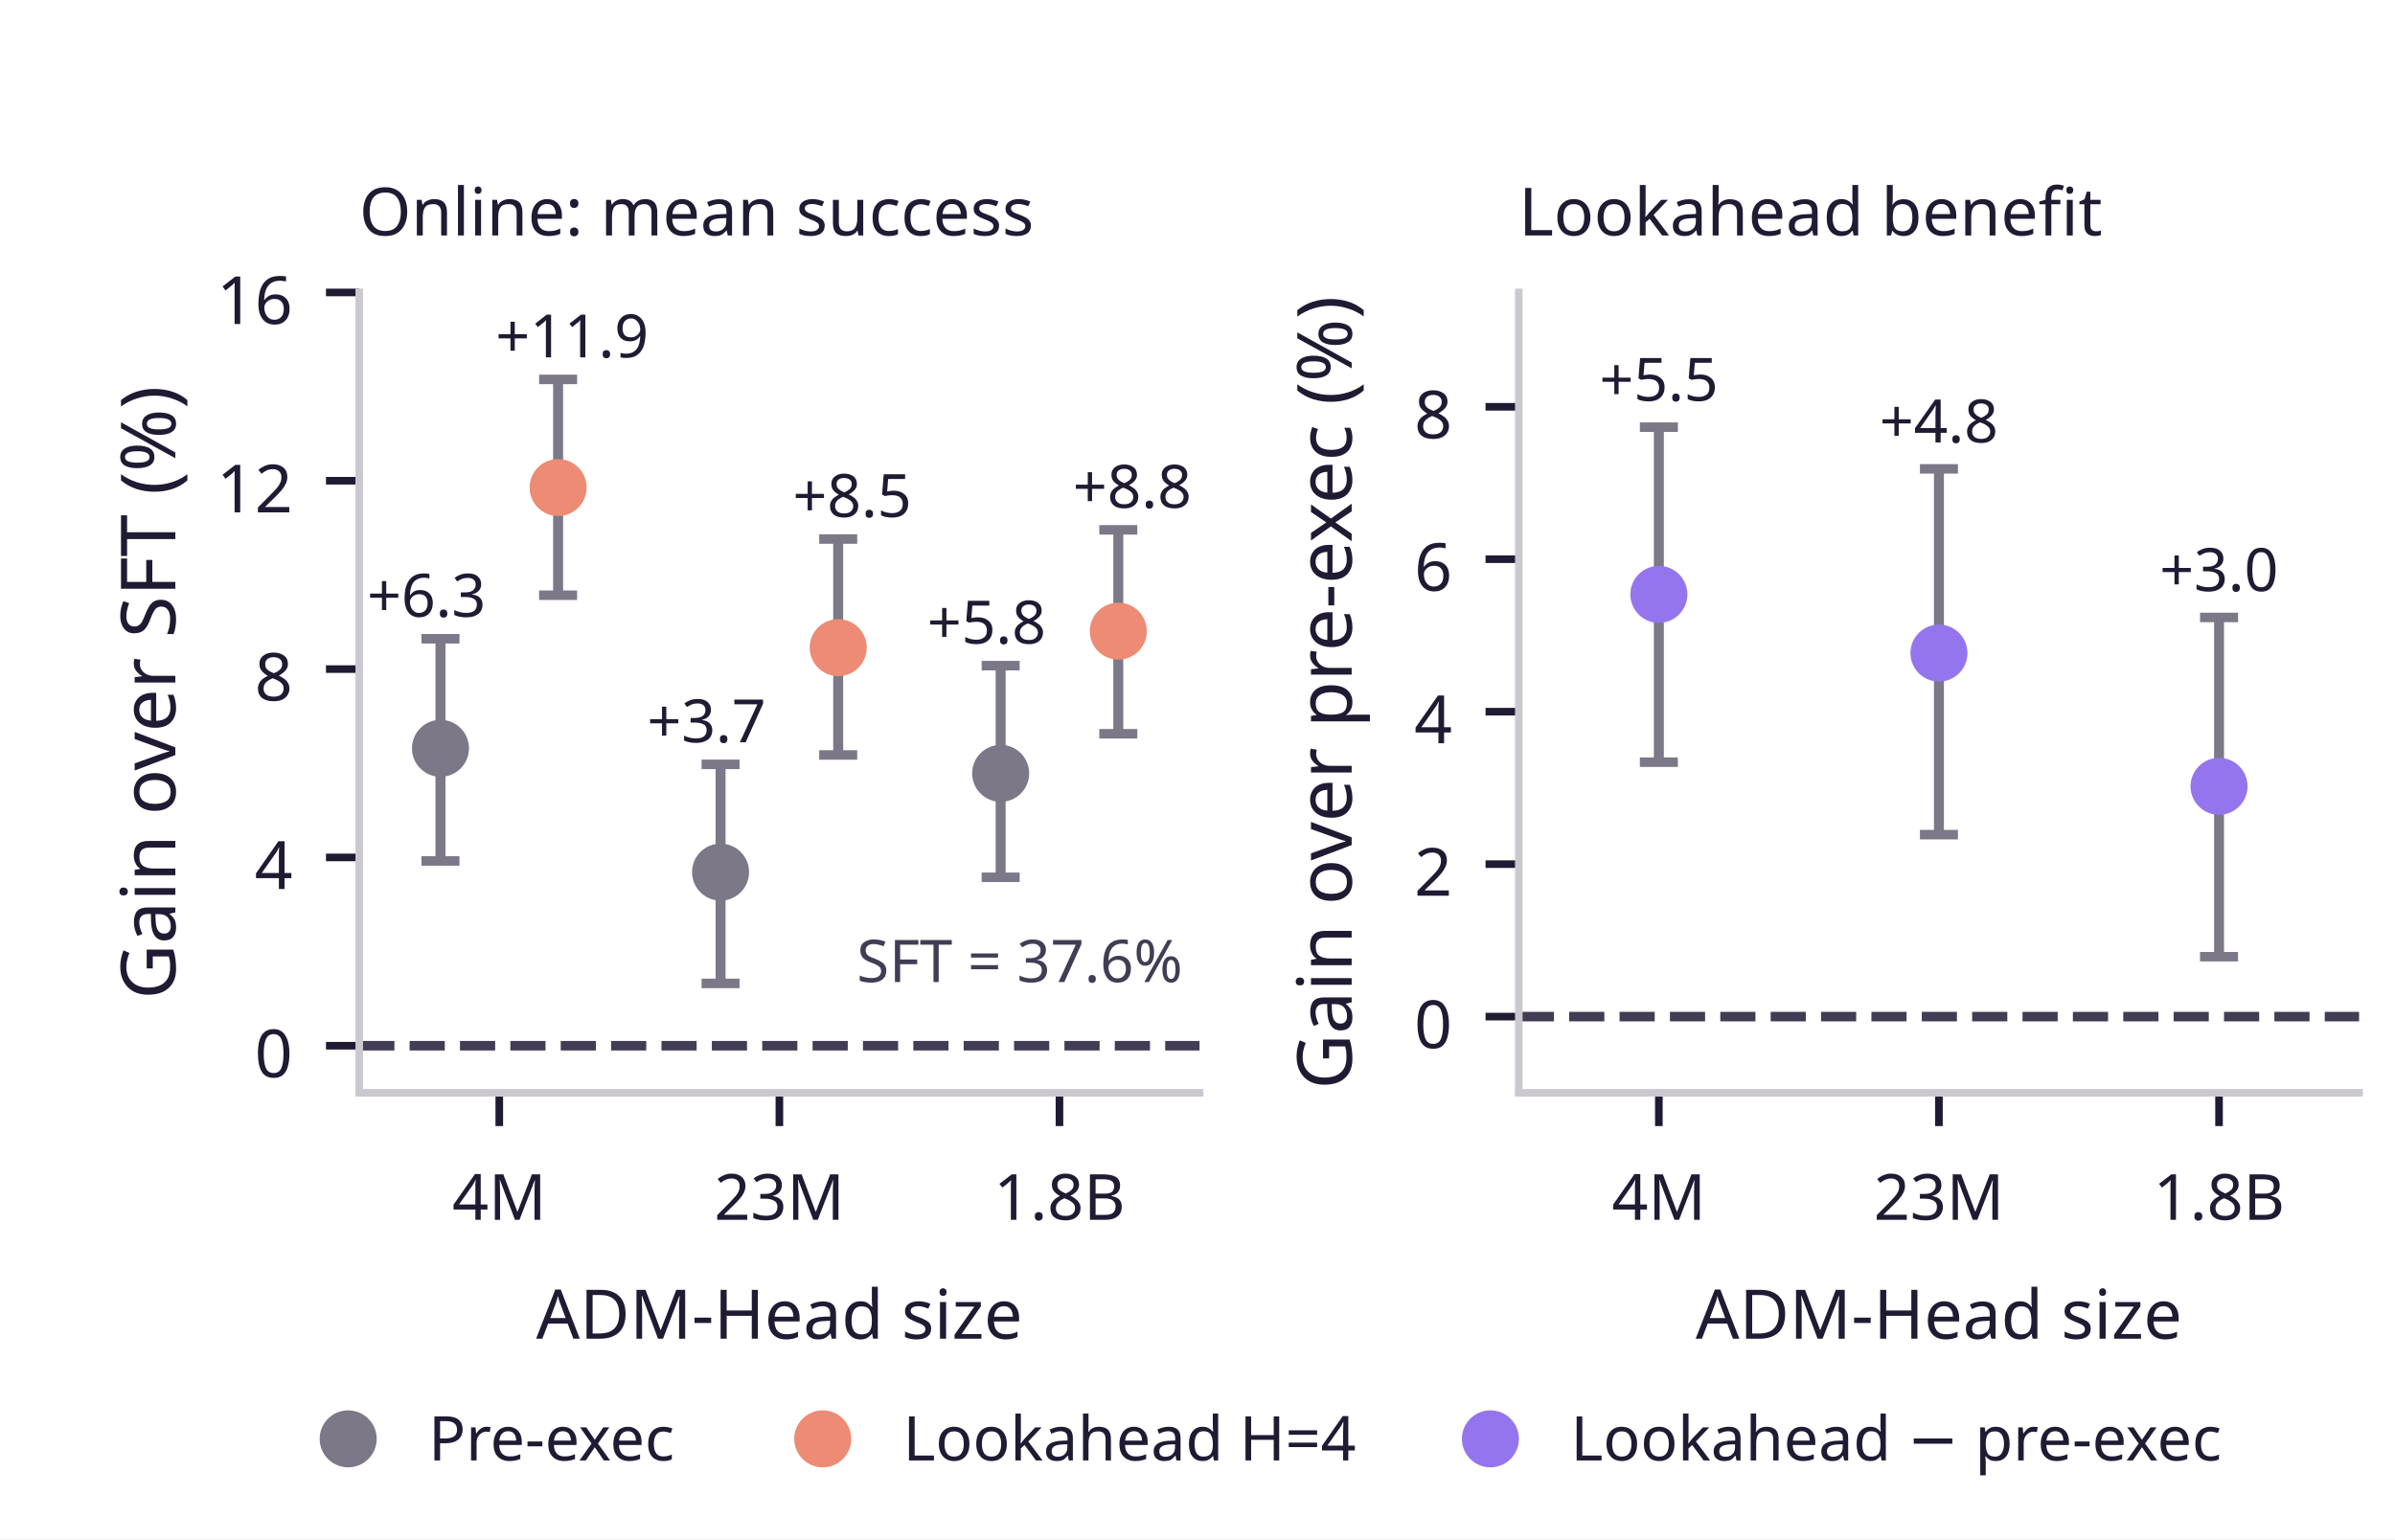
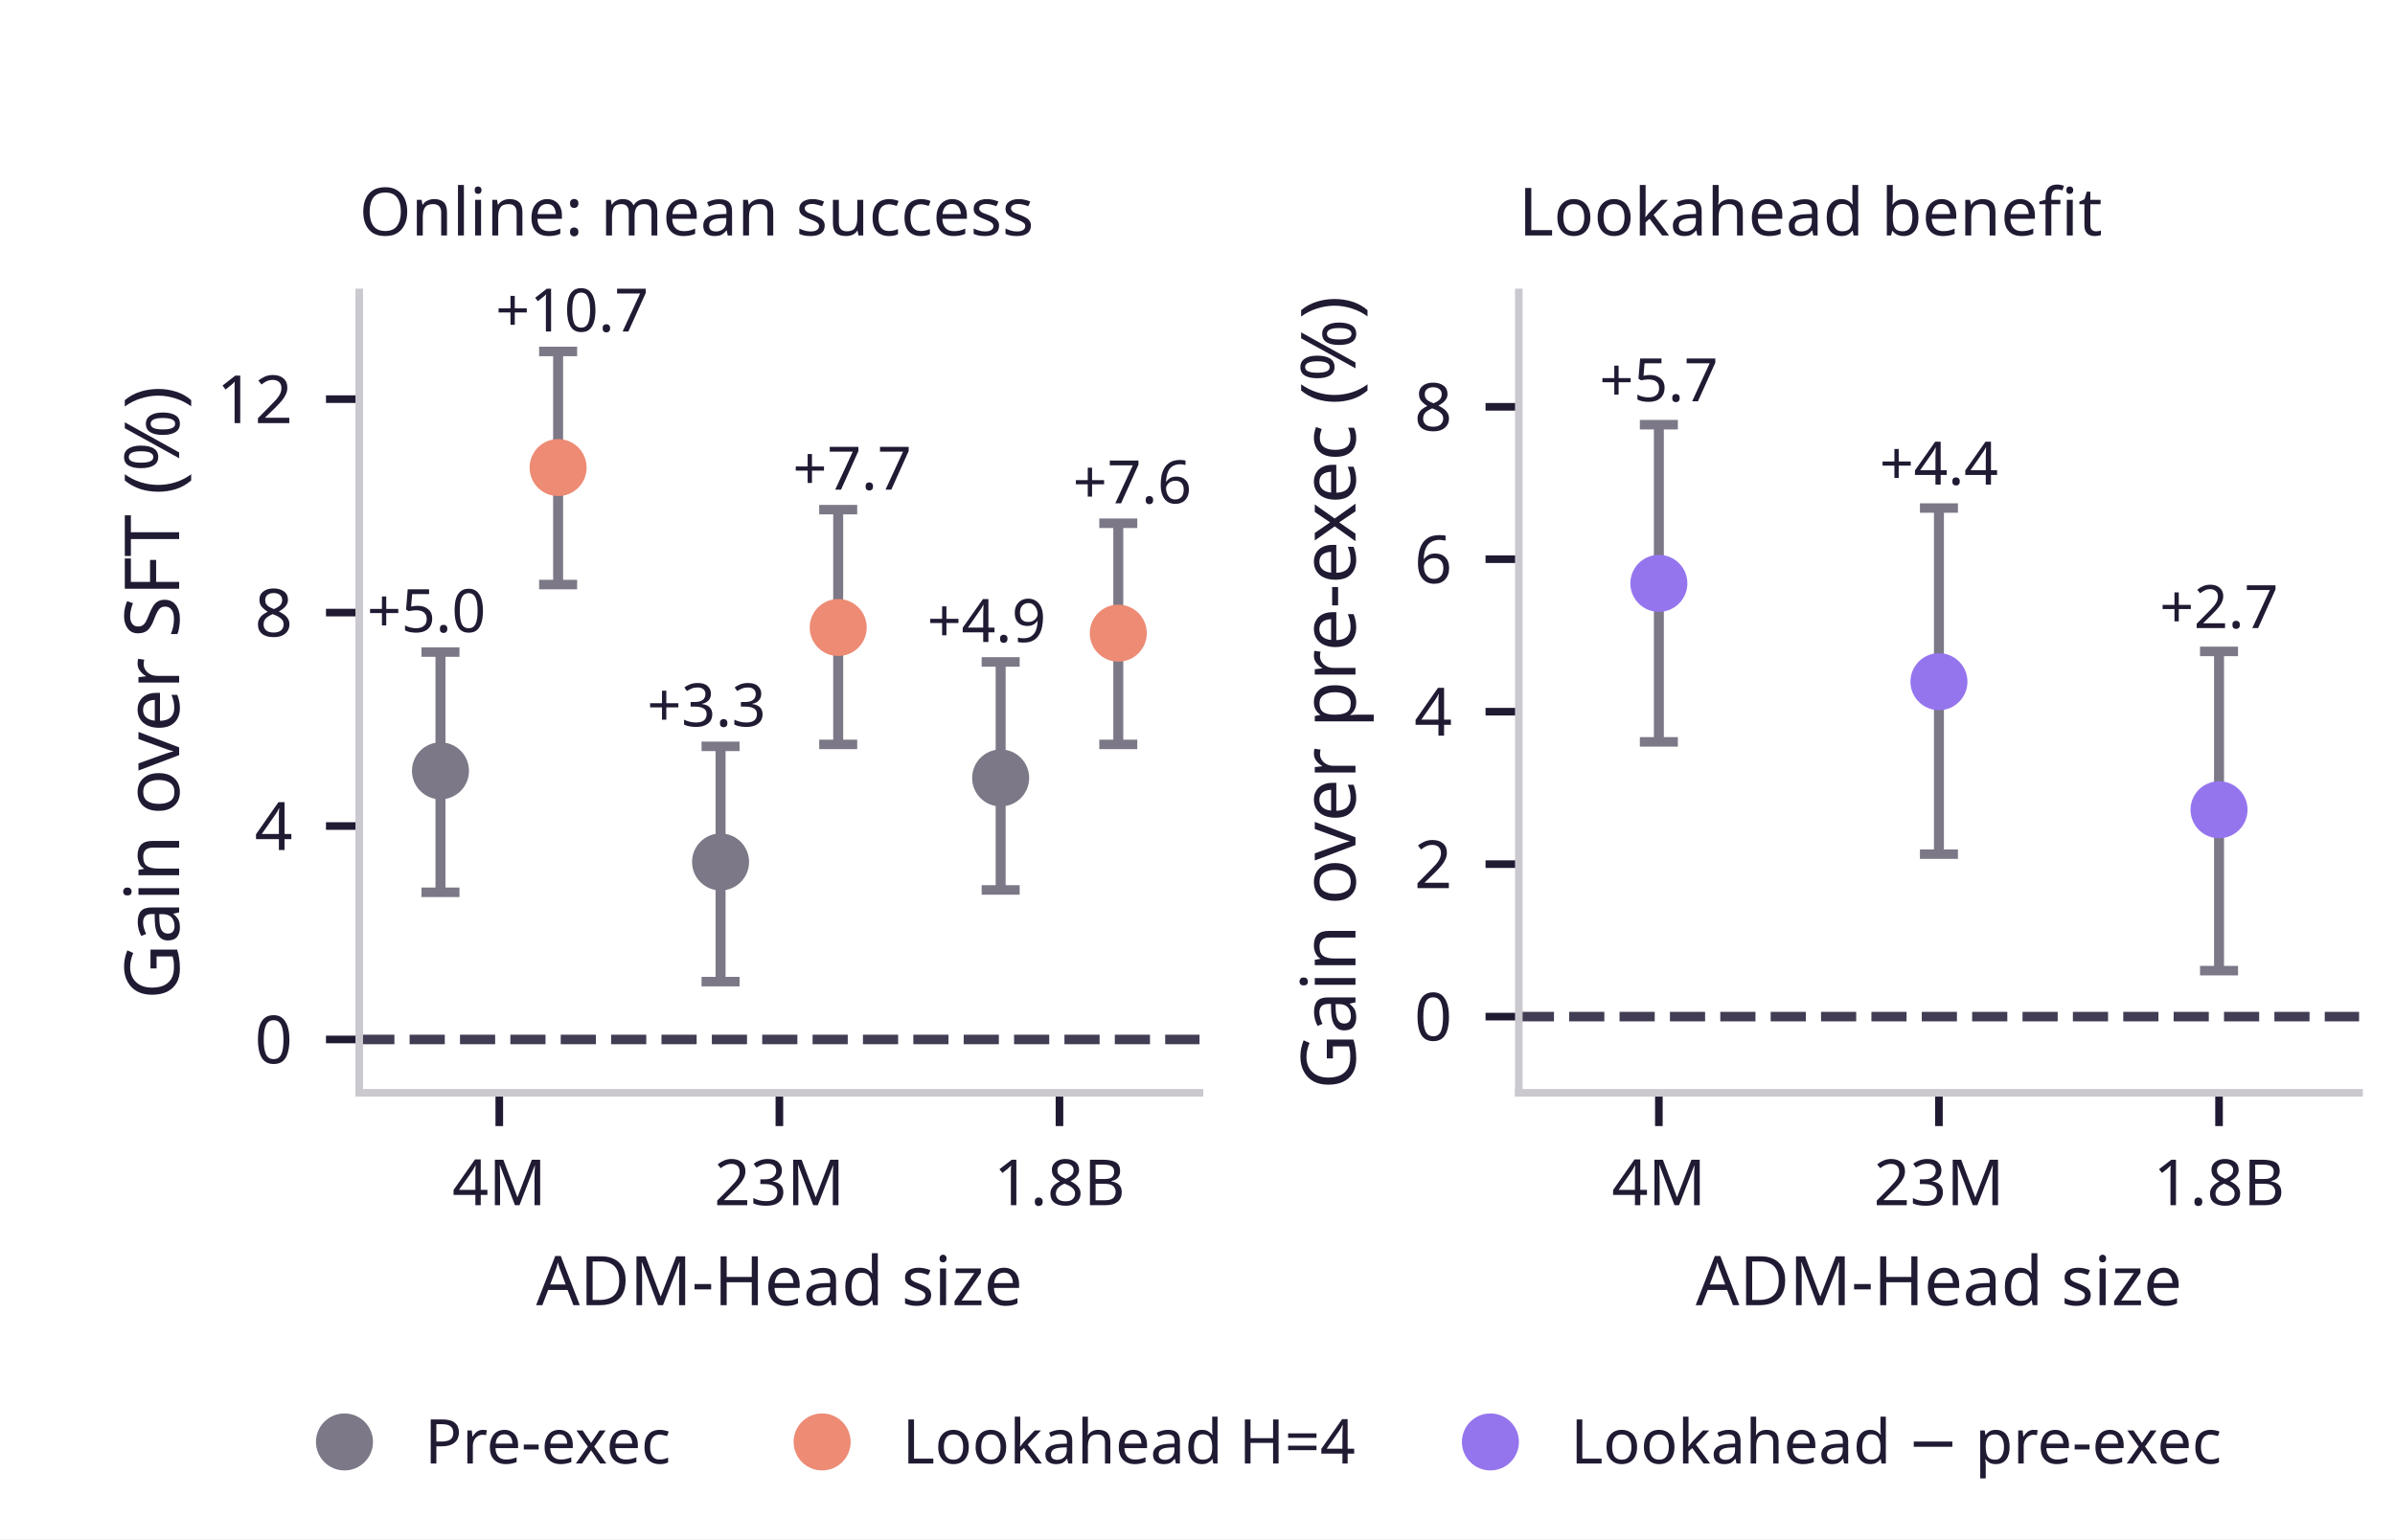
<svg xmlns="http://www.w3.org/2000/svg" xmlns:xlink="http://www.w3.org/1999/xlink" width="252pt" height="162pt" viewBox="0 0 252 162" version="1.1">
  <defs>
    <style type="text/css">*{stroke-linejoin: round; stroke-linecap: butt}</style>
  </defs>
  <g id="figure_1">
    <g id="patch_1">
      <path d="M 0 162 L 252 162 L 252 0 L 0 0 z " style="fill: #ffffff" />
    </g>
    <g id="axes_1">
      <g id="patch_2">
        <path d="M 37.8 115.02 L 126.212 115.02 L 126.212 30.78 L 37.8 30.78 z " style="fill: #ffffff" />
      </g>
      <g id="line2d_1">
-         <path d="M 37.8 110.065 L 126.212 110.065 " clip-path="url(#pea7b214d23)" style="fill: none; stroke-dasharray: 3.7,1.6; stroke-dashoffset: 0; stroke: #423c54" />
+         <path d="M 37.8 109.404 L 126.212 109.404 " clip-path="url(#p56ae274be9)" style="fill: none; stroke-dasharray: 3.7,1.6; stroke-dashoffset: 0; stroke: #423c54" />
      </g>
      <g id="matplotlib.axis_1">
        <g id="xtick_1">
          <g id="line2d_2">
            <defs>
-               <path id="m8c2c366c1b" d="M 0 0 L 0 3.5 " style="stroke: #211a33; stroke-width: 0.8" />
+               <path id="mdc82e40b45" d="M 0 0 L 0 3.5 " style="stroke: #211a33; stroke-width: 0.8" />
            </defs>
            <g>
-               <use xlink:href="#m8c2c366c1b" x="52.535" y="115.02" style="fill: #211a33; stroke: #211a33; stroke-width: 0.8" />
+               <use xlink:href="#mdc82e40b45" x="52.535" y="115.02" style="fill: #211a33; stroke: #211a33; stroke-width: 0.8" />
            </g>
          </g>
          <g id="text_1">
-             <text style="font-size: 6.7px; font-family: 'Albert Sans'; text-anchor: middle; fill: #211a33" x="52.535" y="128.385" transform="rotate(-0 52.53529 128.385)">4M</text>
+             <text style="fill: #211a33; font: 6.7px 'Albert Sans'; text-anchor: middle" x="52.535" y="126.844" transform="rotate(-0 52.53529 126.844)">4M</text>
          </g>
        </g>
        <g id="xtick_2">
          <g id="line2d_3">
            <g>
-               <use xlink:href="#m8c2c366c1b" x="82.006" y="115.02" style="fill: #211a33; stroke: #211a33; stroke-width: 0.8" />
+               <use xlink:href="#mdc82e40b45" x="82.006" y="115.02" style="fill: #211a33; stroke: #211a33; stroke-width: 0.8" />
            </g>
          </g>
          <g id="text_2">
-             <text style="font-size: 6.7px; font-family: 'Albert Sans'; text-anchor: middle; fill: #211a33" x="82.006" y="128.385" transform="rotate(-0 82.00588 128.385)">23M</text>
+             <text style="fill: #211a33; font: 6.7px 'Albert Sans'; text-anchor: middle" x="82.006" y="126.844" transform="rotate(-0 82.00588 126.844)">23M</text>
          </g>
        </g>
        <g id="xtick_3">
          <g id="line2d_4">
            <g>
-               <use xlink:href="#m8c2c366c1b" x="111.476" y="115.02" style="fill: #211a33; stroke: #211a33; stroke-width: 0.8" />
+               <use xlink:href="#mdc82e40b45" x="111.476" y="115.02" style="fill: #211a33; stroke: #211a33; stroke-width: 0.8" />
            </g>
          </g>
          <g id="text_3">
-             <text style="font-size: 6.7px; font-family: 'Albert Sans'; text-anchor: middle; fill: #211a33" x="111.476" y="128.385" transform="rotate(-0 111.4765 128.385)">1.8B</text>
+             <text style="fill: #211a33; font: 6.7px 'Albert Sans'; text-anchor: middle" x="111.476" y="126.844" transform="rotate(-0 111.4765 126.844)">1.8B</text>
          </g>
        </g>
        <g id="text_4">
-           <text style="font-size: 7.2px; font-family: 'Albert Sans'; text-anchor: middle; fill: #211a33" x="82.006" y="140.9" transform="rotate(-0 82.00588 140.9)">ADM-Head size</text>
+           <text style="fill: #211a33; font: 7.2px 'Albert Sans'; text-anchor: middle" x="82.006" y="137.368" transform="rotate(-0 82.00588 137.368)">ADM-Head size</text>
        </g>
      </g>
      <g id="matplotlib.axis_2">
        <g id="ytick_1">
          <g id="line2d_5">
            <defs>
-               <path id="mec5b9ab599" d="M 0 0 L -3.5 0 " style="stroke: #211a33; stroke-width: 0.8" />
+               <path id="m67132790e7" d="M 0 0 L -3.5 0 " style="stroke: #211a33; stroke-width: 0.8" />
            </defs>
            <g>
-               <use xlink:href="#mec5b9ab599" x="37.8" y="110.065" style="fill: #211a33; stroke: #211a33; stroke-width: 0.8" />
+               <use xlink:href="#m67132790e7" x="37.8" y="109.404" style="fill: #211a33; stroke: #211a33; stroke-width: 0.8" />
            </g>
          </g>
          <g id="text_5">
-             <text style="font-size: 7px; font-family: 'Albert Sans'; text-anchor: end; fill: #211a33" x="30.8" y="113.39" transform="rotate(-0 30.8 113.3897)">0</text>
+             <text style="fill: #211a33; font: 7px 'Albert Sans'; text-anchor: end" x="30.8" y="111.924" transform="rotate(-0 30.8 111.924)">0</text>
          </g>
        </g>
        <g id="ytick_2">
          <g id="line2d_6">
            <g>
-               <use xlink:href="#mec5b9ab599" x="37.8" y="90.244" style="fill: #211a33; stroke: #211a33; stroke-width: 0.8" />
+               <use xlink:href="#m67132790e7" x="37.8" y="86.94" style="fill: #211a33; stroke: #211a33; stroke-width: 0.8" />
            </g>
          </g>
          <g id="text_6">
-             <text style="font-size: 7px; font-family: 'Albert Sans'; text-anchor: end; fill: #211a33" x="30.8" y="93.569" transform="rotate(-0 30.8 93.56853)">4</text>
+             <text style="fill: #211a33; font: 7px 'Albert Sans'; text-anchor: end" x="30.8" y="89.46" transform="rotate(-0 30.8 89.46)">4</text>
          </g>
        </g>
        <g id="ytick_3">
          <g id="line2d_7">
            <g>
-               <use xlink:href="#mec5b9ab599" x="37.8" y="70.422" style="fill: #211a33; stroke: #211a33; stroke-width: 0.8" />
+               <use xlink:href="#m67132790e7" x="37.8" y="64.476" style="fill: #211a33; stroke: #211a33; stroke-width: 0.8" />
            </g>
          </g>
          <g id="text_7">
-             <text style="font-size: 7px; font-family: 'Albert Sans'; text-anchor: end; fill: #211a33" x="30.8" y="73.747" transform="rotate(-0 30.8 73.74735)">8</text>
+             <text style="fill: #211a33; font: 7px 'Albert Sans'; text-anchor: end" x="30.8" y="66.996" transform="rotate(-0 30.8 66.996)">8</text>
          </g>
        </g>
        <g id="ytick_4">
          <g id="line2d_8">
            <g>
-               <use xlink:href="#mec5b9ab599" x="37.8" y="50.601" style="fill: #211a33; stroke: #211a33; stroke-width: 0.8" />
+               <use xlink:href="#m67132790e7" x="37.8" y="42.012" style="fill: #211a33; stroke: #211a33; stroke-width: 0.8" />
            </g>
          </g>
          <g id="text_8">
-             <text style="font-size: 7px; font-family: 'Albert Sans'; text-anchor: end; fill: #211a33" x="30.8" y="53.926" transform="rotate(-0 30.8 53.92618)">12</text>
-           </g>
-         </g>
-         <g id="ytick_5">
-           <g id="line2d_9">
-             <g>
-               <use xlink:href="#mec5b9ab599" x="37.8" y="30.78" style="fill: #211a33; stroke: #211a33; stroke-width: 0.8" />
-             </g>
-           </g>
-           <g id="text_9">
-             <text style="font-size: 7px; font-family: 'Albert Sans'; text-anchor: end; fill: #211a33" x="30.8" y="34.105" transform="rotate(-0 30.8 34.105)">16</text>
-           </g>
-         </g>
-         <g id="text_10">
-           <text style="font-size: 8px; font-family: 'Albert Sans'; text-anchor: middle; fill: #211a33" x="18.452" y="72.9" transform="rotate(-90 18.45188 72.9)">Gain over SFT (%)</text>
+             <text style="fill: #211a33; font: 7px 'Albert Sans'; text-anchor: end" x="30.8" y="44.532" transform="rotate(-0 30.8 44.532)">12</text>
+           </g>
+         </g>
+         <g id="text_9">
+           <text style="fill: #211a33; font: 8px 'Albert Sans'; text-anchor: middle" x="18.852" y="72.9" transform="rotate(-90 18.85187 72.9)">Gain over SFT (%)</text>
        </g>
      </g>
      <g id="patch_3">
        <path d="M 37.8 115.02 L 37.8 30.78 " style="fill: none; stroke: #cbc9cf; stroke-width: 0.8; stroke-linejoin: miter; stroke-linecap: square" />
      </g>
      <g id="patch_4">
        <path d="M 37.8 115.02 L 126.212 115.02 " style="fill: none; stroke: #cbc9cf; stroke-width: 0.8; stroke-linejoin: miter; stroke-linecap: square" />
      </g>
      <g id="LineCollection_1">
-         <path d="M 46.346 90.616 L 46.346 67.231 " clip-path="url(#pea7b214d23)" style="fill: none; stroke: #7c7887; stroke-width: 1.05" />
+         <path d="M 46.346 93.918 L 46.346 68.631 " clip-path="url(#p56ae274be9)" style="fill: none; stroke: #7c7887; stroke-width: 1.05" />
+       </g>
+       <g id="line2d_9">
+         <defs>
+           <path id="md7cacfa863" d="M 2 0 L -2 -0 " style="stroke: #7c7887" />
+         </defs>
+         <g clip-path="url(#p56ae274be9)">
+           <use xlink:href="#md7cacfa863" x="46.346" y="93.918" style="fill: #7c7887; stroke: #7c7887" />
+         </g>
      </g>
      <g id="line2d_10">
+         <g clip-path="url(#p56ae274be9)">
+           <use xlink:href="#md7cacfa863" x="46.346" y="68.631" style="fill: #7c7887; stroke: #7c7887" />
+         </g>
+       </g>
+       <g id="text_10">
+         <text style="fill: #211a33; font: 6.3px 'Albert Sans'; text-anchor: middle" x="44.873" y="66.528" transform="rotate(-0 44.87294 66.52831)">+5.0</text>
+       </g>
+       <g id="LineCollection_2">
+         <path d="M 58.724 61.525 L 58.724 36.993 " clip-path="url(#p56ae274be9)" style="fill: none; stroke: #7c7887; stroke-width: 1.05" />
+       </g>
+       <g id="line2d_11">
+         <g clip-path="url(#p56ae274be9)">
+           <use xlink:href="#md7cacfa863" x="58.724" y="61.525" style="fill: #7c7887; stroke: #7c7887" />
+         </g>
+       </g>
+       <g id="line2d_12">
+         <g clip-path="url(#p56ae274be9)">
+           <use xlink:href="#md7cacfa863" x="58.724" y="36.993" style="fill: #7c7887; stroke: #7c7887" />
+         </g>
+       </g>
+       <g id="text_11">
+         <text style="fill: #211a33; font: 6.3px 'Albert Sans'; text-anchor: middle" x="60.198" y="34.891" transform="rotate(-0 60.19765 34.89055)">+10.7</text>
+       </g>
+       <g id="LineCollection_3">
+         <path d="M 75.817 103.315 L 75.817 78.553 " clip-path="url(#p56ae274be9)" style="fill: none; stroke: #7c7887; stroke-width: 1.05" />
+       </g>
+       <g id="line2d_13">
+         <g clip-path="url(#p56ae274be9)">
+           <use xlink:href="#md7cacfa863" x="75.817" y="103.315" style="fill: #7c7887; stroke: #7c7887" />
+         </g>
+       </g>
+       <g id="line2d_14">
+         <g clip-path="url(#p56ae274be9)">
+           <use xlink:href="#md7cacfa863" x="75.817" y="78.553" style="fill: #7c7887; stroke: #7c7887" />
+         </g>
+       </g>
+       <g id="text_12">
+         <text style="fill: #211a33; font: 6.3px 'Albert Sans'; text-anchor: middle" x="74.344" y="76.451" transform="rotate(-0 74.34353 76.45109)">+3.3</text>
+       </g>
+       <g id="LineCollection_4">
+         <path d="M 88.195 78.348 L 88.195 53.639 " clip-path="url(#p56ae274be9)" style="fill: none; stroke: #7c7887; stroke-width: 1.05" />
+       </g>
+       <g id="line2d_15">
+         <g clip-path="url(#p56ae274be9)">
+           <use xlink:href="#md7cacfa863" x="88.195" y="78.348" style="fill: #7c7887; stroke: #7c7887" />
+         </g>
+       </g>
+       <g id="line2d_16">
+         <g clip-path="url(#p56ae274be9)">
+           <use xlink:href="#md7cacfa863" x="88.195" y="53.639" style="fill: #7c7887; stroke: #7c7887" />
+         </g>
+       </g>
+       <g id="text_13">
+         <text style="fill: #211a33; font: 6.3px 'Albert Sans'; text-anchor: middle" x="89.668" y="51.536" transform="rotate(-0 89.66823 51.53645)">+7.7</text>
+       </g>
+       <g id="LineCollection_5">
+         <path d="M 105.288 93.666 L 105.288 69.671 " clip-path="url(#p56ae274be9)" style="fill: none; stroke: #7c7887; stroke-width: 1.05" />
+       </g>
+       <g id="line2d_17">
+         <g clip-path="url(#p56ae274be9)">
+           <use xlink:href="#md7cacfa863" x="105.288" y="93.666" style="fill: #7c7887; stroke: #7c7887" />
+         </g>
+       </g>
+       <g id="line2d_18">
+         <g clip-path="url(#p56ae274be9)">
+           <use xlink:href="#md7cacfa863" x="105.288" y="69.671" style="fill: #7c7887; stroke: #7c7887" />
+         </g>
+       </g>
+       <g id="text_14">
+         <text style="fill: #211a33; font: 6.3px 'Albert Sans'; text-anchor: middle" x="103.814" y="67.569" transform="rotate(-0 103.8141 67.56892)">+4.9</text>
+       </g>
+       <g id="LineCollection_6">
+         <path d="M 117.665 78.348 L 117.665 55.074 " clip-path="url(#p56ae274be9)" style="fill: none; stroke: #7c7887; stroke-width: 1.05" />
+       </g>
+       <g id="line2d_19">
+         <g clip-path="url(#p56ae274be9)">
+           <use xlink:href="#md7cacfa863" x="117.665" y="78.348" style="fill: #7c7887; stroke: #7c7887" />
+         </g>
+       </g>
+       <g id="line2d_20">
+         <g clip-path="url(#p56ae274be9)">
+           <use xlink:href="#md7cacfa863" x="117.665" y="55.074" style="fill: #7c7887; stroke: #7c7887" />
+         </g>
+       </g>
+       <g id="text_15">
+         <text style="fill: #211a33; font: 6.3px 'Albert Sans'; text-anchor: middle" x="119.139" y="52.972" transform="rotate(-0 119.1388 52.97152)">+7.6</text>
+       </g>
+       <g id="text_16">
+         <text style="fill: #211a33; font: 7px 'Albert Sans'; text-anchor: start" x="37.8" y="24.78" transform="rotate(-0 37.8 24.78)">Online: mean success</text>
+       </g>
+       <g id="line2d_21">
        <defs>
-           <path id="m60b58ae1df" d="M 2 0 L -2 -0 " style="stroke: #7c7887" />
+           <path id="mcaa22de96f" d="M 0 2.5 C 0.663 2.5 1.299 2.237 1.768 1.768 C 2.237 1.299 2.5 0.663 2.5 0 C 2.5 -0.663 2.237 -1.299 1.768 -1.768 C 1.299 -2.237 0.663 -2.5 0 -2.5 C -0.663 -2.5 -1.299 -2.237 -1.768 -1.768 C -2.237 -1.299 -2.5 -0.663 -2.5 0 C -2.5 0.663 -2.237 1.299 -1.768 1.768 C -1.299 2.237 -0.663 2.5 0 2.5 z " style="stroke: #7c7887" />
        </defs>
-         <g clip-path="url(#pea7b214d23)">
-           <use xlink:href="#m60b58ae1df" x="46.346" y="90.616" style="fill: #7c7887; stroke: #7c7887" />
-         </g>
-       </g>
-       <g id="line2d_11">
-         <g clip-path="url(#pea7b214d23)">
-           <use xlink:href="#m60b58ae1df" x="46.346" y="67.231" style="fill: #7c7887; stroke: #7c7887" />
-         </g>
-       </g>
-       <g id="text_11">
-         <text style="font-size: 6.3px; font-family: 'Albert Sans'; text-anchor: middle; fill: #211a33" x="44.873" y="64.913" transform="rotate(-0 44.87294 64.91293)">+6.3</text>
-       </g>
-       <g id="LineCollection_2">
-         <path d="M 58.724 62.648 L 58.724 39.931 " clip-path="url(#pea7b214d23)" style="fill: none; stroke: #7c7887; stroke-width: 1.05" />
-       </g>
-       <g id="line2d_12">
-         <defs>
-           <path id="md4dbd3d97b" d="M 2 0 L -2 -0 " style="stroke: #7c7887" />
-         </defs>
-         <g clip-path="url(#pea7b214d23)">
-           <use xlink:href="#md4dbd3d97b" x="58.724" y="62.648" style="fill: #ed8b74; stroke: #7c7887" />
-         </g>
-       </g>
-       <g id="line2d_13">
-         <g clip-path="url(#pea7b214d23)">
-           <use xlink:href="#md4dbd3d97b" x="58.724" y="39.931" style="fill: #ed8b74; stroke: #7c7887" />
-         </g>
-       </g>
-       <g id="text_12">
-         <text style="font-size: 6.3px; font-family: 'Albert Sans'; text-anchor: middle; fill: #211a33" x="60.198" y="37.613" transform="rotate(-0 60.19765 37.61296)">+11.9</text>
-       </g>
-       <g id="LineCollection_3">
-         <path d="M 75.817 103.505 L 75.817 80.448 " clip-path="url(#pea7b214d23)" style="fill: none; stroke: #7c7887; stroke-width: 1.05" />
-       </g>
-       <g id="line2d_14">
-         <g clip-path="url(#pea7b214d23)">
-           <use xlink:href="#m60b58ae1df" x="75.817" y="103.505" style="fill: #7c7887; stroke: #7c7887" />
-         </g>
-       </g>
-       <g id="line2d_15">
-         <g clip-path="url(#pea7b214d23)">
-           <use xlink:href="#m60b58ae1df" x="75.817" y="80.448" style="fill: #7c7887; stroke: #7c7887" />
-         </g>
-       </g>
-       <g id="text_13">
-         <text style="font-size: 6.3px; font-family: 'Albert Sans'; text-anchor: middle; fill: #211a33" x="74.344" y="78.13" transform="rotate(-0 74.34353 78.12984)">+3.7</text>
-       </g>
-       <g id="LineCollection_4">
-         <path d="M 88.195 79.461 L 88.195 56.731 " clip-path="url(#pea7b214d23)" style="fill: none; stroke: #7c7887; stroke-width: 1.05" />
-       </g>
-       <g id="line2d_16">
-         <g clip-path="url(#pea7b214d23)">
-           <use xlink:href="#md4dbd3d97b" x="88.195" y="79.461" style="fill: #ed8b74; stroke: #7c7887" />
-         </g>
-       </g>
-       <g id="line2d_17">
-         <g clip-path="url(#pea7b214d23)">
-           <use xlink:href="#md4dbd3d97b" x="88.195" y="56.731" style="fill: #ed8b74; stroke: #7c7887" />
-         </g>
-       </g>
-       <g id="text_14">
-         <text style="font-size: 6.3px; font-family: 'Albert Sans'; text-anchor: middle; fill: #211a33" x="89.668" y="54.413" transform="rotate(-0 89.66823 54.41295)">+8.5</text>
-       </g>
-       <g id="LineCollection_5">
-         <path d="M 105.288 92.337 L 105.288 70.057 " clip-path="url(#pea7b214d23)" style="fill: none; stroke: #7c7887; stroke-width: 1.05" />
-       </g>
-       <g id="line2d_18">
-         <g clip-path="url(#pea7b214d23)">
-           <use xlink:href="#m60b58ae1df" x="105.288" y="92.337" style="fill: #7c7887; stroke: #7c7887" />
-         </g>
-       </g>
-       <g id="line2d_19">
-         <g clip-path="url(#pea7b214d23)">
-           <use xlink:href="#m60b58ae1df" x="105.288" y="70.057" style="fill: #7c7887; stroke: #7c7887" />
-         </g>
-       </g>
-       <g id="text_15">
-         <text style="font-size: 6.3px; font-family: 'Albert Sans'; text-anchor: middle; fill: #211a33" x="103.814" y="67.739" transform="rotate(-0 103.8141 67.739)">+5.8</text>
-       </g>
-       <g id="LineCollection_6">
-         <path d="M 117.665 77.227 L 117.665 55.766 " clip-path="url(#pea7b214d23)" style="fill: none; stroke: #7c7887; stroke-width: 1.05" />
-       </g>
-       <g id="line2d_20">
-         <g clip-path="url(#pea7b214d23)">
-           <use xlink:href="#md4dbd3d97b" x="117.665" y="77.227" style="fill: #ed8b74; stroke: #7c7887" />
-         </g>
-       </g>
-       <g id="line2d_21">
-         <g clip-path="url(#pea7b214d23)">
-           <use xlink:href="#md4dbd3d97b" x="117.665" y="55.766" style="fill: #ed8b74; stroke: #7c7887" />
-         </g>
-       </g>
-       <g id="text_16">
-         <text style="font-size: 6.3px; font-family: 'Albert Sans'; text-anchor: middle; fill: #211a33" x="119.139" y="53.448" transform="rotate(-0 119.1388 53.44775)">+8.8</text>
-       </g>
-       <g id="text_17">
-         <g id="patch_5">
-           <path d="M 88.452 105.283 L 124.816 105.283 L 124.816 97.099 L 88.452 97.099 z " style="fill: #ffffff" />
-         </g>
-         <text style="font-size: 6.2px; font-family: 'Albert Sans'; text-anchor: end; fill: #423c54" x="124.444" y="103.361" transform="rotate(-0 124.4435 103.3612)">SFT = 37.6%</text>
-       </g>
-       <g id="text_18">
-         <text style="font-size: 7px; font-family: 'Albert Sans'; text-anchor: start; fill: #211a33" x="37.8" y="24.78" transform="rotate(-0 37.8 24.78)">Online: mean success</text>
+         <g clip-path="url(#p56ae274be9)">
+           <use xlink:href="#mcaa22de96f" x="46.346" y="81.132" style="fill: #7c7887; stroke: #7c7887" />
+         </g>
      </g>
      <g id="line2d_22">
        <defs>
-           <path id="m586d8312c7" d="M 0 2.5 C 0.663 2.5 1.299 2.237 1.768 1.768 C 2.237 1.299 2.5 0.663 2.5 0 C 2.5 -0.663 2.237 -1.299 1.768 -1.768 C 1.299 -2.237 0.663 -2.5 0 -2.5 C -0.663 -2.5 -1.299 -2.237 -1.768 -1.768 C -2.237 -1.299 -2.5 -0.663 -2.5 0 C -2.5 0.663 -2.237 1.299 -1.768 1.768 C -1.299 2.237 -0.663 2.5 0 2.5 z " style="stroke: #7c7887" />
+           <path id="m02a8281283" d="M 0 2.5 C 0.663 2.5 1.299 2.237 1.768 1.768 C 2.237 1.299 2.5 0.663 2.5 0 C 2.5 -0.663 2.237 -1.299 1.768 -1.768 C 1.299 -2.237 0.663 -2.5 0 -2.5 C -0.663 -2.5 -1.299 -2.237 -1.768 -1.768 C -2.237 -1.299 -2.5 -0.663 -2.5 0 C -2.5 0.663 -2.237 1.299 -1.768 1.768 C -1.299 2.237 -0.663 2.5 0 2.5 z " style="stroke: #ed8b74" />
        </defs>
-         <g clip-path="url(#pea7b214d23)">
-           <use xlink:href="#m586d8312c7" x="46.346" y="78.761" style="fill: #7c7887; stroke: #7c7887" />
+         <g clip-path="url(#p56ae274be9)">
+           <use xlink:href="#m02a8281283" x="58.724" y="49.213" style="fill: #ed8b74; stroke: #ed8b74" />
        </g>
      </g>
      <g id="line2d_23">
-         <defs>
-           <path id="m0453b2209a" d="M 0 2.5 C 0.663 2.5 1.299 2.237 1.768 1.768 C 2.237 1.299 2.5 0.663 2.5 0 C 2.5 -0.663 2.237 -1.299 1.768 -1.768 C 1.299 -2.237 0.663 -2.5 0 -2.5 C -0.663 -2.5 -1.299 -2.237 -1.768 -1.768 C -2.237 -1.299 -2.5 -0.663 -2.5 0 C -2.5 0.663 -2.237 1.299 -1.768 1.768 C -1.299 2.237 -0.663 2.5 0 2.5 z " style="stroke: #ed8b74" />
-         </defs>
-         <g clip-path="url(#pea7b214d23)">
-           <use xlink:href="#m0453b2209a" x="58.724" y="51.315" style="fill: #ed8b74; stroke: #ed8b74" />
+         <g clip-path="url(#p56ae274be9)">
+           <use xlink:href="#mcaa22de96f" x="75.817" y="90.721" style="fill: #7c7887; stroke: #7c7887" />
        </g>
      </g>
      <g id="line2d_24">
-         <g clip-path="url(#pea7b214d23)">
-           <use xlink:href="#m586d8312c7" x="75.817" y="91.793" style="fill: #7c7887; stroke: #7c7887" />
+         <g clip-path="url(#p56ae274be9)">
+           <use xlink:href="#m02a8281283" x="88.195" y="66.046" style="fill: #ed8b74; stroke: #ed8b74" />
        </g>
      </g>
      <g id="line2d_25">
-         <g clip-path="url(#pea7b214d23)">
-           <use xlink:href="#m0453b2209a" x="88.195" y="68.163" style="fill: #ed8b74; stroke: #ed8b74" />
+         <g clip-path="url(#p56ae274be9)">
+           <use xlink:href="#mcaa22de96f" x="105.288" y="81.88" style="fill: #7c7887; stroke: #7c7887" />
        </g>
      </g>
      <g id="line2d_26">
-         <g clip-path="url(#pea7b214d23)">
-           <use xlink:href="#m586d8312c7" x="105.288" y="81.396" style="fill: #7c7887; stroke: #7c7887" />
-         </g>
-       </g>
-       <g id="line2d_27">
-         <g clip-path="url(#pea7b214d23)">
-           <use xlink:href="#m0453b2209a" x="117.665" y="66.428" style="fill: #ed8b74; stroke: #ed8b74" />
+         <g clip-path="url(#p56ae274be9)">
+           <use xlink:href="#m02a8281283" x="117.665" y="66.64" style="fill: #ed8b74; stroke: #ed8b74" />
        </g>
      </g>
    </g>
    <g id="axes_2">
-       <g id="patch_6">
+       <g id="patch_5">
        <path d="M 159.808 115.02 L 248.22 115.02 L 248.22 30.78 L 159.808 30.78 z " style="fill: #ffffff" />
      </g>
-       <g id="line2d_28">
-         <path d="M 159.808 106.997 L 248.22 106.997 " clip-path="url(#p94444f418b)" style="fill: none; stroke-dasharray: 3.7,1.6; stroke-dashoffset: 0; stroke: #423c54" />
+       <g id="line2d_27">
+         <path d="M 159.808 106.997 L 248.22 106.997 " clip-path="url(#pbc2f24f050)" style="fill: none; stroke-dasharray: 3.7,1.6; stroke-dashoffset: 0; stroke: #423c54" />
      </g>
      <g id="matplotlib.axis_3">
        <g id="xtick_4">
+           <g id="line2d_28">
+             <g>
+               <use xlink:href="#mdc82e40b45" x="174.544" y="115.02" style="fill: #211a33; stroke: #211a33; stroke-width: 0.8" />
+             </g>
+           </g>
+           <g id="text_17">
+             <text style="fill: #211a33; font: 6.7px 'Albert Sans'; text-anchor: middle" x="174.544" y="126.844" transform="rotate(-0 174.5435 126.844)">4M</text>
+           </g>
+         </g>
+         <g id="xtick_5">
          <g id="line2d_29">
            <g>
-               <use xlink:href="#m8c2c366c1b" x="174.544" y="115.02" style="fill: #211a33; stroke: #211a33; stroke-width: 0.8" />
+               <use xlink:href="#mdc82e40b45" x="204.014" y="115.02" style="fill: #211a33; stroke: #211a33; stroke-width: 0.8" />
+             </g>
+           </g>
+           <g id="text_18">
+             <text style="fill: #211a33; font: 6.7px 'Albert Sans'; text-anchor: middle" x="204.014" y="126.844" transform="rotate(-0 204.0141 126.844)">23M</text>
+           </g>
+         </g>
+         <g id="xtick_6">
+           <g id="line2d_30">
+             <g>
+               <use xlink:href="#mdc82e40b45" x="233.485" y="115.02" style="fill: #211a33; stroke: #211a33; stroke-width: 0.8" />
            </g>
          </g>
          <g id="text_19">
-             <text style="font-size: 6.7px; font-family: 'Albert Sans'; text-anchor: middle; fill: #211a33" x="174.544" y="128.385" transform="rotate(-0 174.5435 128.385)">4M</text>
-           </g>
-         </g>
-         <g id="xtick_5">
-           <g id="line2d_30">
-             <g>
-               <use xlink:href="#m8c2c366c1b" x="204.014" y="115.02" style="fill: #211a33; stroke: #211a33; stroke-width: 0.8" />
-             </g>
-           </g>
-           <g id="text_20">
-             <text style="font-size: 6.7px; font-family: 'Albert Sans'; text-anchor: middle; fill: #211a33" x="204.014" y="128.385" transform="rotate(-0 204.0141 128.385)">23M</text>
-           </g>
-         </g>
-         <g id="xtick_6">
+             <text style="fill: #211a33; font: 6.7px 'Albert Sans'; text-anchor: middle" x="233.485" y="126.844" transform="rotate(-0 233.4847 126.844)">1.8B</text>
+           </g>
+         </g>
+         <g id="text_20">
+           <text style="fill: #211a33; font: 7.2px 'Albert Sans'; text-anchor: middle" x="204.014" y="137.368" transform="rotate(-0 204.0141 137.368)">ADM-Head size</text>
+         </g>
+       </g>
+       <g id="matplotlib.axis_4">
+         <g id="ytick_5">
          <g id="line2d_31">
            <g>
-               <use xlink:href="#m8c2c366c1b" x="233.485" y="115.02" style="fill: #211a33; stroke: #211a33; stroke-width: 0.8" />
+               <use xlink:href="#m67132790e7" x="159.808" y="106.997" style="fill: #211a33; stroke: #211a33; stroke-width: 0.8" />
            </g>
          </g>
          <g id="text_21">
-             <text style="font-size: 6.7px; font-family: 'Albert Sans'; text-anchor: middle; fill: #211a33" x="233.485" y="128.385" transform="rotate(-0 233.4847 128.385)">1.8B</text>
-           </g>
-         </g>
-         <g id="text_22">
-           <text style="font-size: 7.2px; font-family: 'Albert Sans'; text-anchor: middle; fill: #211a33" x="204.014" y="140.9" transform="rotate(-0 204.0141 140.9)">ADM-Head size</text>
-         </g>
-       </g>
-       <g id="matplotlib.axis_4">
+             <text style="fill: #211a33; font: 7px 'Albert Sans'; text-anchor: end" x="152.808" y="109.517" transform="rotate(-0 152.8082 109.5171)">0</text>
+           </g>
+         </g>
        <g id="ytick_6">
          <g id="line2d_32">
            <g>
-               <use xlink:href="#mec5b9ab599" x="159.808" y="106.997" style="fill: #211a33; stroke: #211a33; stroke-width: 0.8" />
-             </g>
-           </g>
-           <g id="text_23">
-             <text style="font-size: 7px; font-family: 'Albert Sans'; text-anchor: end; fill: #211a33" x="152.808" y="110.322" transform="rotate(-0 152.8082 110.3221)">0</text>
+               <use xlink:href="#m67132790e7" x="159.808" y="90.951" style="fill: #211a33; stroke: #211a33; stroke-width: 0.8" />
+             </g>
+           </g>
+           <g id="text_22">
+             <text style="fill: #211a33; font: 7px 'Albert Sans'; text-anchor: end" x="152.808" y="93.471" transform="rotate(-0 152.8082 93.47143)">2</text>
          </g>
        </g>
        <g id="ytick_7">
          <g id="line2d_33">
            <g>
-               <use xlink:href="#mec5b9ab599" x="159.808" y="90.951" style="fill: #211a33; stroke: #211a33; stroke-width: 0.8" />
-             </g>
-           </g>
-           <g id="text_24">
-             <text style="font-size: 7px; font-family: 'Albert Sans'; text-anchor: end; fill: #211a33" x="152.808" y="94.276" transform="rotate(-0 152.8082 94.27643)">2</text>
+               <use xlink:href="#m67132790e7" x="159.808" y="74.906" style="fill: #211a33; stroke: #211a33; stroke-width: 0.8" />
+             </g>
+           </g>
+           <g id="text_23">
+             <text style="fill: #211a33; font: 7px 'Albert Sans'; text-anchor: end" x="152.808" y="77.426" transform="rotate(-0 152.8082 77.42571)">4</text>
          </g>
        </g>
        <g id="ytick_8">
          <g id="line2d_34">
            <g>
-               <use xlink:href="#mec5b9ab599" x="159.808" y="74.906" style="fill: #211a33; stroke: #211a33; stroke-width: 0.8" />
-             </g>
-           </g>
-           <g id="text_25">
-             <text style="font-size: 7px; font-family: 'Albert Sans'; text-anchor: end; fill: #211a33" x="152.808" y="78.231" transform="rotate(-0 152.8082 78.23071)">4</text>
+               <use xlink:href="#m67132790e7" x="159.808" y="58.86" style="fill: #211a33; stroke: #211a33; stroke-width: 0.8" />
+             </g>
+           </g>
+           <g id="text_24">
+             <text style="fill: #211a33; font: 7px 'Albert Sans'; text-anchor: end" x="152.808" y="61.38" transform="rotate(-0 152.8082 61.38)">6</text>
          </g>
        </g>
        <g id="ytick_9">
          <g id="line2d_35">
            <g>
-               <use xlink:href="#mec5b9ab599" x="159.808" y="58.86" style="fill: #211a33; stroke: #211a33; stroke-width: 0.8" />
-             </g>
-           </g>
-           <g id="text_26">
-             <text style="font-size: 7px; font-family: 'Albert Sans'; text-anchor: end; fill: #211a33" x="152.808" y="62.185" transform="rotate(-0 152.8082 62.185)">6</text>
-           </g>
-         </g>
-         <g id="ytick_10">
-           <g id="line2d_36">
-             <g>
-               <use xlink:href="#mec5b9ab599" x="159.808" y="42.814" style="fill: #211a33; stroke: #211a33; stroke-width: 0.8" />
-             </g>
-           </g>
-           <g id="text_27">
-             <text style="font-size: 7px; font-family: 'Albert Sans'; text-anchor: end; fill: #211a33" x="152.808" y="46.139" transform="rotate(-0 152.8082 46.13929)">8</text>
-           </g>
-         </g>
-         <g id="text_28">
-           <text style="font-size: 8px; font-family: 'Albert Sans'; text-anchor: middle; fill: #211a33" x="142.223" y="72.9" transform="rotate(-90 142.2232 72.9)">Gain over pre-exec (%)</text>
-         </g>
+               <use xlink:href="#m67132790e7" x="159.808" y="42.814" style="fill: #211a33; stroke: #211a33; stroke-width: 0.8" />
+             </g>
+           </g>
+           <g id="text_25">
+             <text style="fill: #211a33; font: 7px 'Albert Sans'; text-anchor: end" x="152.808" y="45.334" transform="rotate(-0 152.8082 45.33429)">8</text>
+           </g>
+         </g>
+         <g id="text_26">
+           <text style="fill: #211a33; font: 8px 'Albert Sans'; text-anchor: middle" x="142.623" y="72.9" transform="rotate(-90 142.6232 72.9)">Gain over pre-exec (%)</text>
+         </g>
+       </g>
+       <g id="patch_6">
+         <path d="M 159.808 115.02 L 159.808 30.78 " style="fill: none; stroke: #cbc9cf; stroke-width: 0.8; stroke-linejoin: miter; stroke-linecap: square" />
      </g>
      <g id="patch_7">
-         <path d="M 159.808 115.02 L 159.808 30.78 " style="fill: none; stroke: #cbc9cf; stroke-width: 0.8; stroke-linejoin: miter; stroke-linecap: square" />
-       </g>
-       <g id="patch_8">
        <path d="M 159.808 115.02 L 248.22 115.02 " style="fill: none; stroke: #cbc9cf; stroke-width: 0.8; stroke-linejoin: miter; stroke-linecap: square" />
      </g>
      <g id="LineCollection_7">
-         <path d="M 174.544 80.22 L 174.544 44.962 " clip-path="url(#p94444f418b)" style="fill: none; stroke: #7c7887; stroke-width: 1.05" />
+         <path d="M 174.544 78.084 L 174.544 44.697 " clip-path="url(#pbc2f24f050)" style="fill: none; stroke: #7c7887; stroke-width: 1.05" />
+       </g>
+       <g id="line2d_36">
+         <g clip-path="url(#pbc2f24f050)">
+           <use xlink:href="#md7cacfa863" x="174.544" y="78.084" style="fill: #7c7887; stroke: #7c7887" />
+         </g>
      </g>
      <g id="line2d_37">
+         <g clip-path="url(#pbc2f24f050)">
+           <use xlink:href="#md7cacfa863" x="174.544" y="44.697" style="fill: #7c7887; stroke: #7c7887" />
+         </g>
+       </g>
+       <g id="text_27">
+         <text style="fill: #211a33; font: 6.3px 'Albert Sans'; text-anchor: middle" x="174.544" y="42.234" transform="rotate(-0 174.5435 42.23403)">+5.7</text>
+       </g>
+       <g id="LineCollection_8">
+         <path d="M 204.014 89.9 L 204.014 53.471 " clip-path="url(#pbc2f24f050)" style="fill: none; stroke: #7c7887; stroke-width: 1.05" />
+       </g>
+       <g id="line2d_38">
+         <g clip-path="url(#pbc2f24f050)">
+           <use xlink:href="#md7cacfa863" x="204.014" y="89.9" style="fill: #7c7887; stroke: #7c7887" />
+         </g>
+       </g>
+       <g id="line2d_39">
+         <g clip-path="url(#pbc2f24f050)">
+           <use xlink:href="#md7cacfa863" x="204.014" y="53.471" style="fill: #7c7887; stroke: #7c7887" />
+         </g>
+       </g>
+       <g id="text_28">
+         <text style="fill: #211a33; font: 6.3px 'Albert Sans'; text-anchor: middle" x="204.014" y="51.008" transform="rotate(-0 204.0141 51.00774)">+4.4</text>
+       </g>
+       <g id="LineCollection_9">
+         <path d="M 233.485 102.161 L 233.485 68.563 " clip-path="url(#pbc2f24f050)" style="fill: none; stroke: #7c7887; stroke-width: 1.05" />
+       </g>
+       <g id="line2d_40">
+         <g clip-path="url(#pbc2f24f050)">
+           <use xlink:href="#md7cacfa863" x="233.485" y="102.161" style="fill: #7c7887; stroke: #7c7887" />
+         </g>
+       </g>
+       <g id="line2d_41">
+         <g clip-path="url(#pbc2f24f050)">
+           <use xlink:href="#md7cacfa863" x="233.485" y="68.563" style="fill: #7c7887; stroke: #7c7887" />
+         </g>
+       </g>
+       <g id="text_29">
+         <text style="fill: #211a33; font: 6.3px 'Albert Sans'; text-anchor: middle" x="233.485" y="66.1" transform="rotate(-0 233.4847 66.09985)">+2.7</text>
+       </g>
+       <g id="text_30">
+         <text style="fill: #211a33; font: 7px 'Albert Sans'; text-anchor: start" x="159.808" y="24.78" transform="rotate(-0 159.8082 24.78)">Lookahead benefit</text>
+       </g>
+       <g id="line2d_42">
        <defs>
-           <path id="m3d85679af6" d="M 2 0 L -2 -0 " style="stroke: #7c7887" />
+           <path id="m2bbe35ba07" d="M 0 2.5 C 0.663 2.5 1.299 2.237 1.768 1.768 C 2.237 1.299 2.5 0.663 2.5 0 C 2.5 -0.663 2.237 -1.299 1.768 -1.768 C 1.299 -2.237 0.663 -2.5 0 -2.5 C -0.663 -2.5 -1.299 -2.237 -1.768 -1.768 C -2.237 -1.299 -2.5 -0.663 -2.5 0 C -2.5 0.663 -2.237 1.299 -1.768 1.768 C -1.299 2.237 -0.663 2.5 0 2.5 z " style="stroke: #9575ee" />
        </defs>
-         <g clip-path="url(#p94444f418b)">
-           <use xlink:href="#m3d85679af6" x="174.544" y="80.22" style="fill: #9575ee; stroke: #7c7887" />
-         </g>
-       </g>
-       <g id="line2d_38">
-         <g clip-path="url(#p94444f418b)">
-           <use xlink:href="#m3d85679af6" x="174.544" y="44.962" style="fill: #9575ee; stroke: #7c7887" />
-         </g>
-       </g>
-       <g id="text_29">
-         <text style="font-size: 6.3px; font-family: 'Albert Sans'; text-anchor: middle; fill: #211a33" x="174.544" y="42.184" transform="rotate(-0 174.5435 42.18379)">+5.5</text>
-       </g>
-       <g id="LineCollection_8">
-         <path d="M 204.014 87.846 L 204.014 49.35 " clip-path="url(#p94444f418b)" style="fill: none; stroke: #7c7887; stroke-width: 1.05" />
-       </g>
-       <g id="line2d_39">
-         <g clip-path="url(#p94444f418b)">
-           <use xlink:href="#m3d85679af6" x="204.014" y="87.846" style="fill: #9575ee; stroke: #7c7887" />
-         </g>
-       </g>
-       <g id="line2d_40">
-         <g clip-path="url(#p94444f418b)">
-           <use xlink:href="#m3d85679af6" x="204.014" y="49.35" style="fill: #9575ee; stroke: #7c7887" />
-         </g>
-       </g>
-       <g id="text_30">
-         <text style="font-size: 6.3px; font-family: 'Albert Sans'; text-anchor: middle; fill: #211a33" x="204.014" y="46.572" transform="rotate(-0 204.0141 46.57185)">+4.8</text>
-       </g>
-       <g id="LineCollection_9">
-         <path d="M 233.485 100.692 L 233.485 64.987 " clip-path="url(#p94444f418b)" style="fill: none; stroke: #7c7887; stroke-width: 1.05" />
-       </g>
-       <g id="line2d_41">
-         <g clip-path="url(#p94444f418b)">
-           <use xlink:href="#m3d85679af6" x="233.485" y="100.692" style="fill: #9575ee; stroke: #7c7887" />
-         </g>
-       </g>
-       <g id="line2d_42">
-         <g clip-path="url(#p94444f418b)">
-           <use xlink:href="#m3d85679af6" x="233.485" y="64.987" style="fill: #9575ee; stroke: #7c7887" />
-         </g>
-       </g>
-       <g id="text_31">
-         <text style="font-size: 6.3px; font-family: 'Albert Sans'; text-anchor: middle; fill: #211a33" x="233.485" y="62.209" transform="rotate(-0 233.4847 62.20864)">+3.0</text>
-       </g>
-       <g id="text_32">
-         <text style="font-size: 7px; font-family: 'Albert Sans'; text-anchor: start; fill: #211a33" x="159.808" y="24.78" transform="rotate(-0 159.8082 24.78)">Lookahead benefit</text>
+         <g clip-path="url(#pbc2f24f050)">
+           <use xlink:href="#m2bbe35ba07" x="174.544" y="61.399" style="fill: #9575ee; stroke: #9575ee" />
+         </g>
      </g>
      <g id="line2d_43">
-         <defs>
-           <path id="m060a17fc1a" d="M 0 2.5 C 0.663 2.5 1.299 2.237 1.768 1.768 C 2.237 1.299 2.5 0.663 2.5 0 C 2.5 -0.663 2.237 -1.299 1.768 -1.768 C 1.299 -2.237 0.663 -2.5 0 -2.5 C -0.663 -2.5 -1.299 -2.237 -1.768 -1.768 C -2.237 -1.299 -2.5 -0.663 -2.5 0 C -2.5 0.663 -2.237 1.299 -1.768 1.768 C -1.299 2.237 -0.663 2.5 0 2.5 z " style="stroke: #9575ee" />
-         </defs>
-         <g clip-path="url(#p94444f418b)">
-           <use xlink:href="#m060a17fc1a" x="174.544" y="62.56" style="fill: #9575ee; stroke: #9575ee" />
+         <g clip-path="url(#pbc2f24f050)">
+           <use xlink:href="#m2bbe35ba07" x="204.014" y="71.747" style="fill: #9575ee; stroke: #9575ee" />
        </g>
      </g>
      <g id="line2d_44">
-         <g clip-path="url(#p94444f418b)">
-           <use xlink:href="#m060a17fc1a" x="204.014" y="68.739" style="fill: #9575ee; stroke: #9575ee" />
-         </g>
-       </g>
-       <g id="line2d_45">
-         <g clip-path="url(#p94444f418b)">
-           <use xlink:href="#m060a17fc1a" x="233.485" y="82.762" style="fill: #9575ee; stroke: #9575ee" />
+         <g clip-path="url(#pbc2f24f050)">
+           <use xlink:href="#m2bbe35ba07" x="233.485" y="85.226" style="fill: #9575ee; stroke: #9575ee" />
        </g>
      </g>
    </g>
    <g id="legend_1">
+       <g id="line2d_45">
+         <g>
+           <use xlink:href="#mcaa22de96f" x="36.245" y="151.765" style="fill: #7c7887; stroke: #7c7887" />
+         </g>
+       </g>
+       <g id="text_31">
+         <text style="fill: #211a33; font: 6.5px 'Albert Sans'; text-anchor: start" x="44.695" y="154.04" transform="rotate(-0 44.69461 154.04)">Pre-exec</text>
+       </g>
      <g id="line2d_46">
        <g>
-           <use xlink:href="#m586d8312c7" x="36.635" y="151.44" style="fill: #7c7887; stroke: #7c7887" />
-         </g>
-       </g>
-       <g id="text_33">
-         <text style="font-size: 6.5px; font-family: 'Albert Sans'; text-anchor: start; fill: #211a33" x="45.085" y="153.715" transform="rotate(-0 45.08461 153.715)">Pre-exec</text>
+           <use xlink:href="#m02a8281283" x="86.503" y="151.765" style="fill: #ed8b74; stroke: #ed8b74" />
+         </g>
+       </g>
+       <g id="text_32">
+         <text style="fill: #211a33; font: 6.5px 'Albert Sans'; text-anchor: start" x="94.953" y="154.04" transform="rotate(-0 94.95281 154.04)">Lookahead H=4</text>
      </g>
      <g id="line2d_47">
        <g>
-           <use xlink:href="#m0453b2209a" x="86.568" y="151.44" style="fill: #ed8b74; stroke: #ed8b74" />
-         </g>
-       </g>
-       <g id="text_34">
-         <text style="font-size: 6.5px; font-family: 'Albert Sans'; text-anchor: start; fill: #211a33" x="95.018" y="153.715" transform="rotate(-0 95.01781 153.715)">Lookahead H=4</text>
-       </g>
-       <g id="line2d_48">
-         <g>
-           <use xlink:href="#m060a17fc1a" x="156.82" y="151.44" style="fill: #9575ee; stroke: #9575ee" />
-         </g>
-       </g>
-       <g id="text_35">
-         <text style="font-size: 6.5px; font-family: 'Albert Sans'; text-anchor: start; fill: #211a33" x="165.27" y="153.715" transform="rotate(-0 165.2696 153.715)">Lookahead − pre-exec</text>
+           <use xlink:href="#m2bbe35ba07" x="156.82" y="151.765" style="fill: #9575ee; stroke: #9575ee" />
+         </g>
+       </g>
+       <g id="text_33">
+         <text style="fill: #211a33; font: 6.5px 'Albert Sans'; text-anchor: start" x="165.27" y="154.04" transform="rotate(-0 165.2696 154.04)">Lookahead − pre-exec</text>
      </g>
    </g>
  </g>
  <defs>
-     <clipPath id="pea7b214d23">
+     <clipPath id="p56ae274be9">
      <rect x="37.8" y="30.78" width="88.412" height="84.24" />
    </clipPath>
-     <clipPath id="p94444f418b">
+     <clipPath id="pbc2f24f050">
      <rect x="159.808" y="30.78" width="88.412" height="84.24" />
    </clipPath>
  </defs>
</svg>
